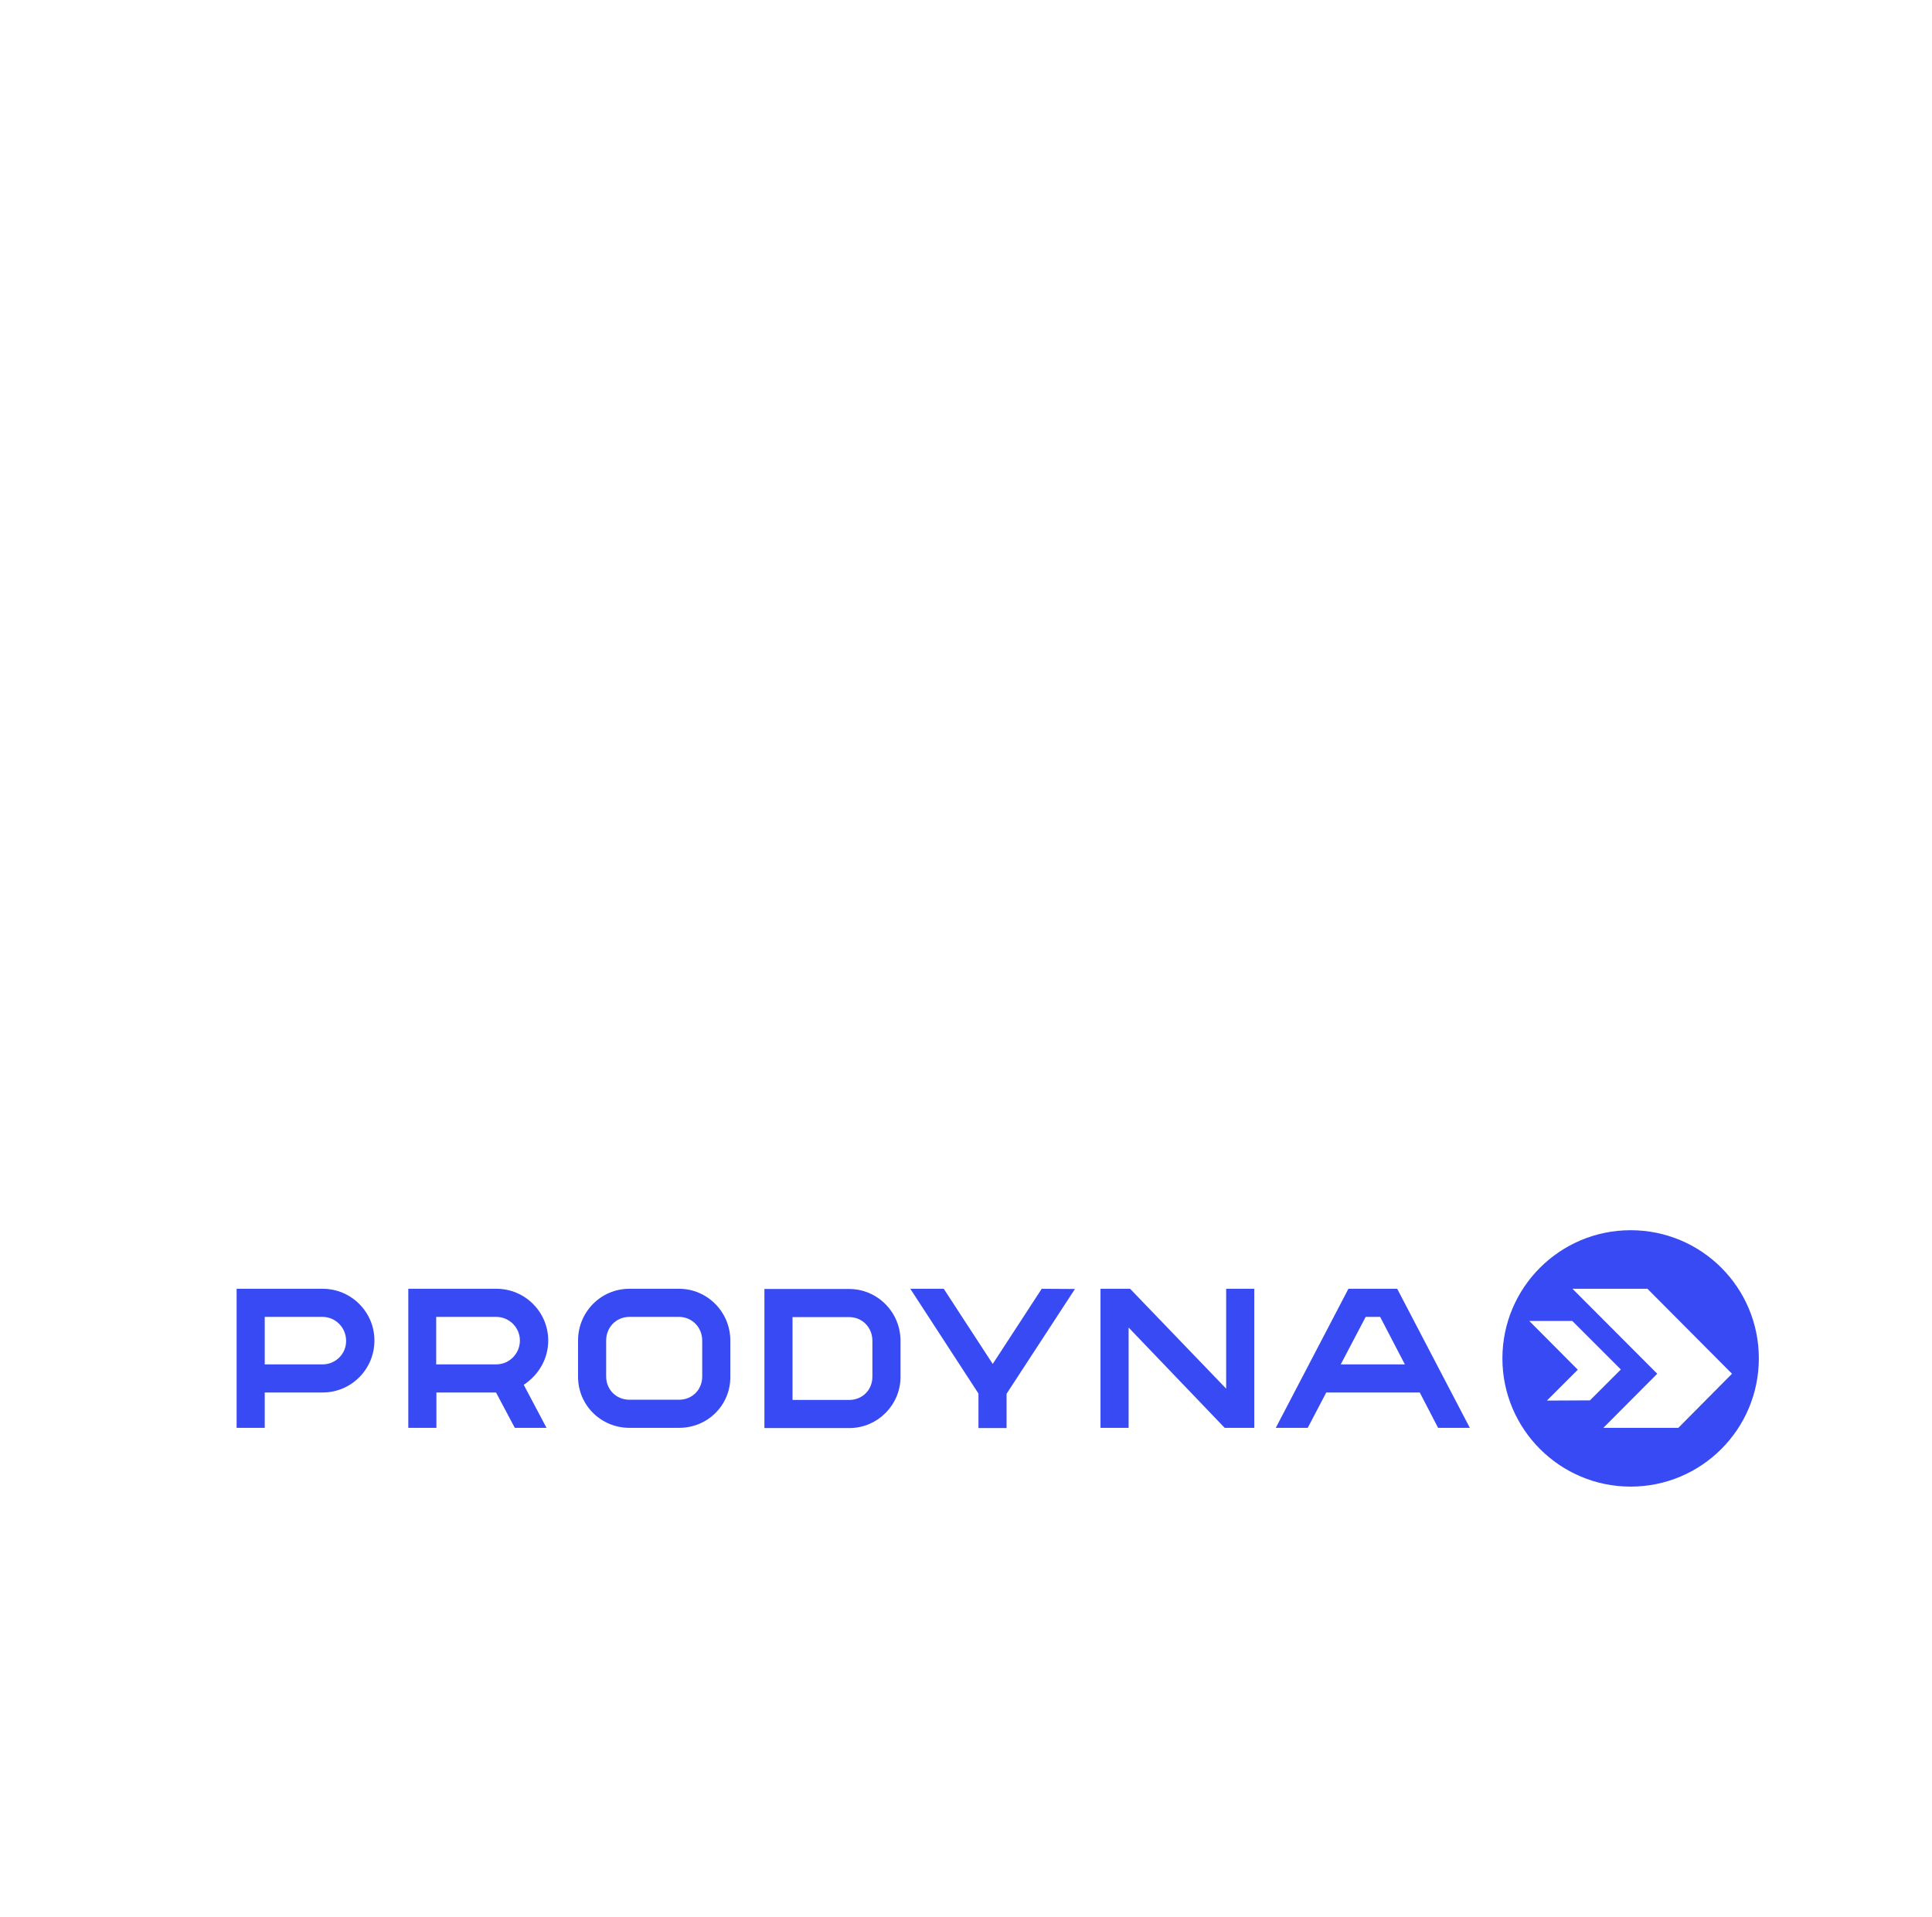
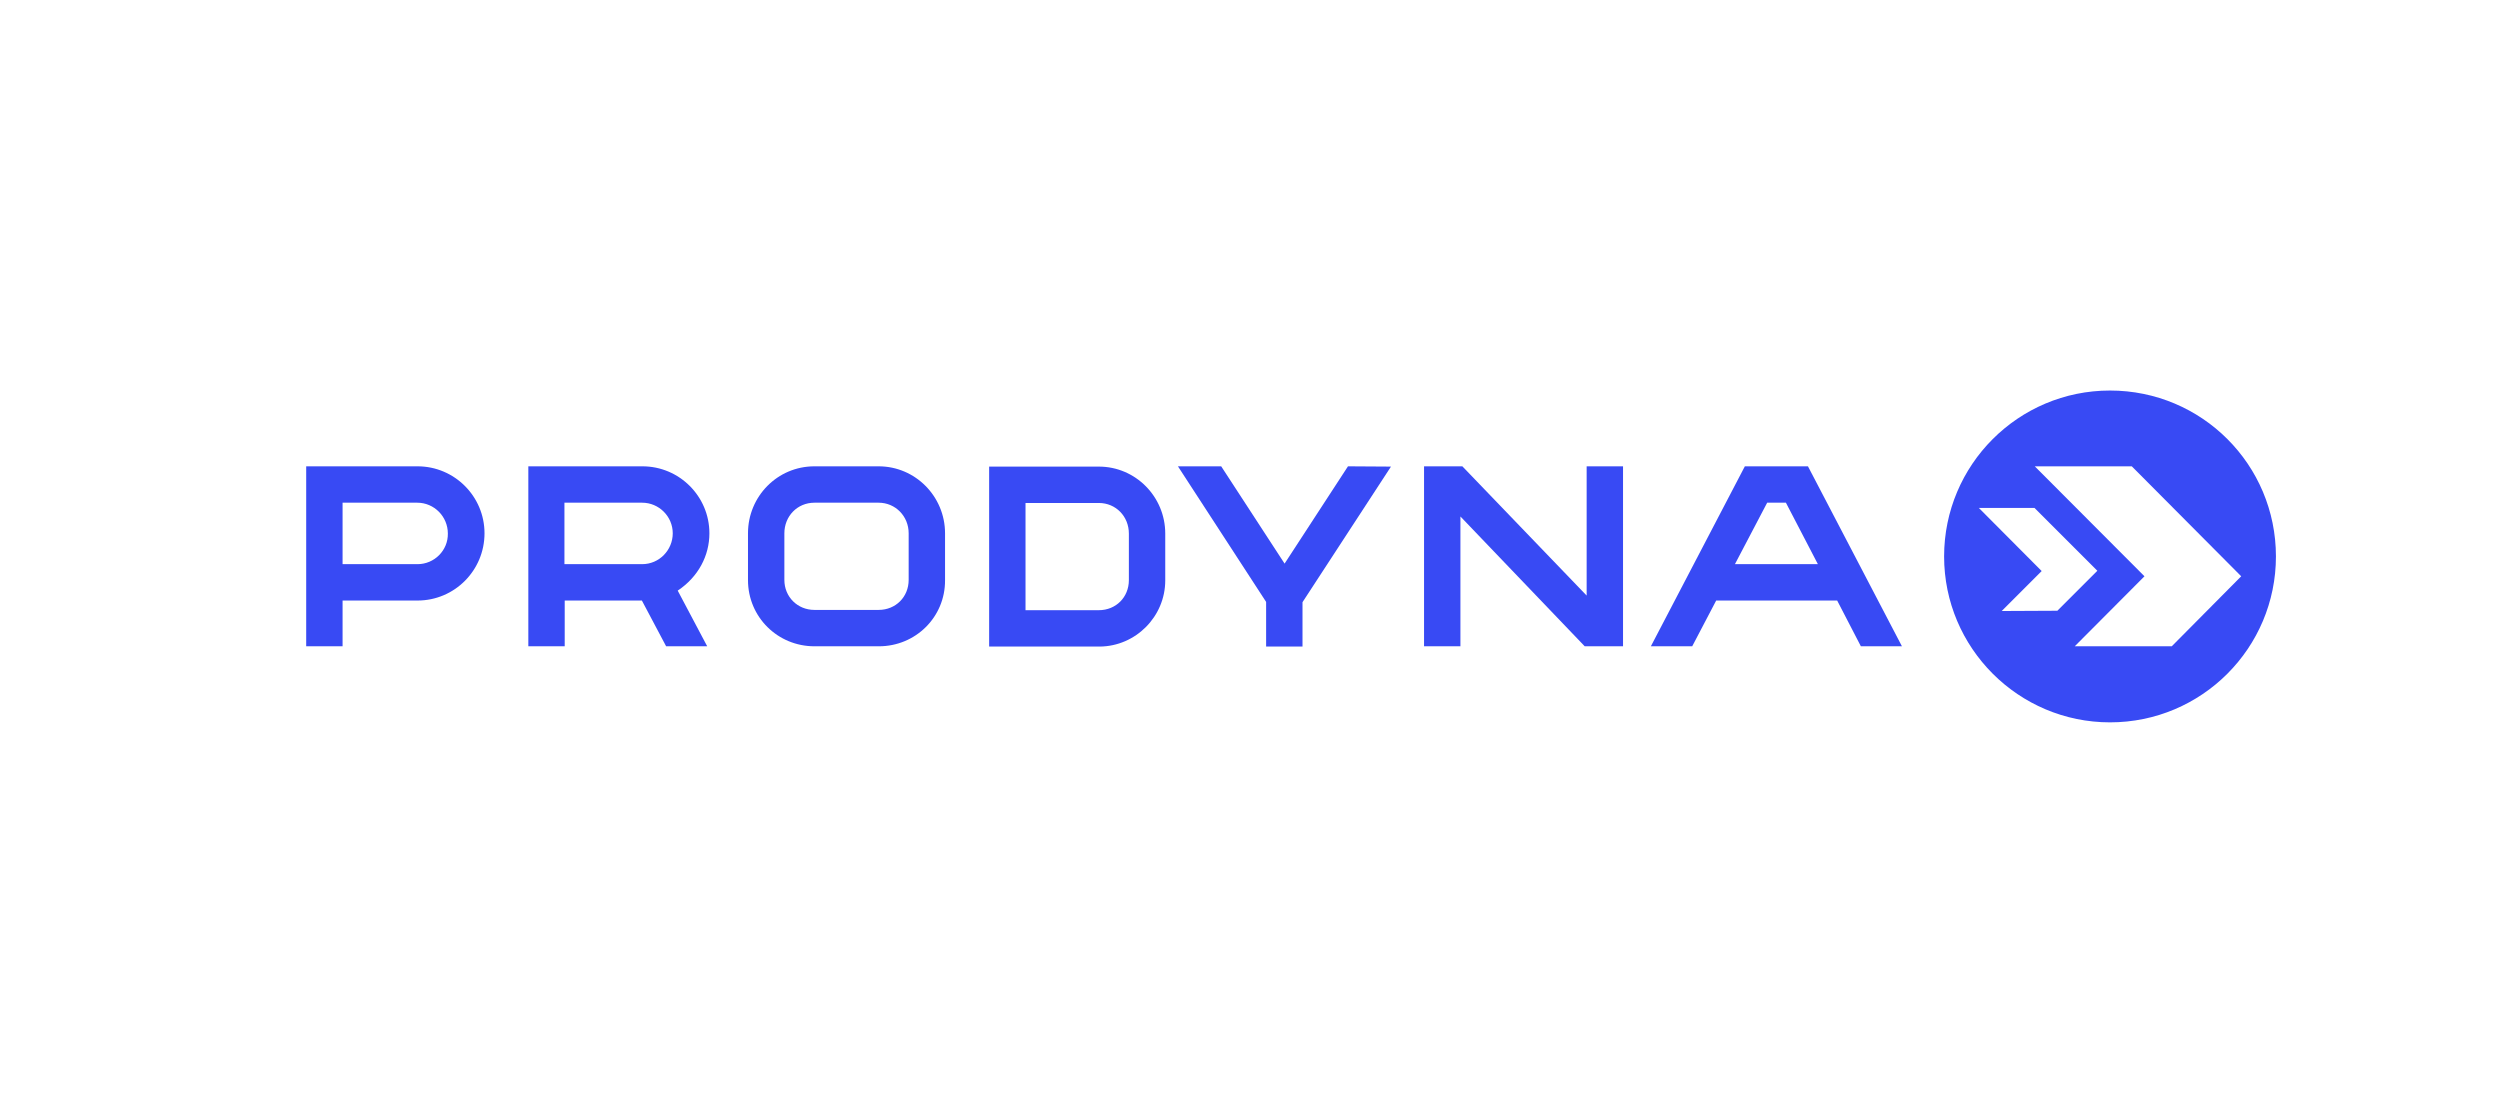
- <svg xmlns="http://www.w3.org/2000/svg" enable-background="new 0 0 907.1 900" viewBox="0 0 907.1 900">
+ <svg xmlns="http://www.w3.org/2000/svg" enable-background="new 0 0 907.1 400" viewBox="0 0 907.1 400">
  <clipPath id="a">
-     <path d="m111.1 577.7h714.8v120.4h-714.8z" />
+     <path d="m111.1 141.7h714.8v120.4h-714.8z" />
  </clipPath>
  <g clip-path="url(#a)" fill="#384af4">
-     <path d="m151.5 605.2h-40.4v65.3h13.2v-16.6h27.2c13.4 0 24.3-10.9 24.3-24.4 0-13.4-10.9-24.3-24.3-24.3m0 35.5h-27.2v-22.3h27.1c6.1 0 11.1 5 11.1 11.2.1 6.1-4.9 11.1-11 11.1" />
-     <path d="m233.1 605.2h-41.4v65.3h13.2v-16.6h28l8.8 16.6h14.9l-10.7-20.2c7.5-5 11.5-12.7 11.5-20.8 0-13.4-10.9-24.3-24.3-24.3m-.1 35.5h-28.2v-22.3h28.2c6.1 0 11.1 5 11.1 11.1s-4.9 11.2-11.1 11.2z" />
-     <path d="m342.9 646.5v-17c0-13.4-10.8-24.3-24.1-24.3h-23.3c-13.4 0-24.1 10.9-24.1 24.3v17c0 13.4 10.8 24 24.1 24h23.4c13.3 0 24.1-10.6 24-24m-13.2-.1c0 6.2-4.7 10.9-10.9 10.9h-23.3c-6.1 0-10.9-4.7-10.9-10.9v-16.9c0-6.2 4.7-11.1 10.9-11.1h23.3c6.1 0 10.9 4.9 10.9 11.1z" />
-     <path d="m422.8 646.6v-17c0-13.4-10.8-24.3-24.1-24.3h-39.8v65.3h40.1c13.1-.1 23.8-10.9 23.8-24m-13.2-.1c0 6.2-4.7 10.9-10.9 10.9h-26.6v-38.9h26.6c6.2 0 10.9 4.9 10.9 11.1z" />
-     <path d="m489.1 605.2-23 35.3-23-35.3h-15.7l32 49.2v16.2h13.2v-16.1l32.1-49.2z" />
-     <path d="m575 670.5h13.9v-65.3h-13.2v46.9l-45.1-46.9h-13.9v65.3h13.2v-47.1z" />
-     <path d="m622.7 653.9h43.9l8.6 16.6h14.9l-34.1-65.3h-22.9l-34.1 65.3h15zm18.5-35.5h6.8l11.6 22.3h-30.1z" />
-     <path d="m765.6 577.7c-33.3 0-60.2 27-60.2 60.2s27 60.2 60.2 60.2c33.3 0 60.2-27 60.2-60.2 0-33.3-26.9-60.2-60.2-60.2m-39.3 80 14.5-14.5-22.8-22.9h20.2l22.8 22.8-14.5 14.5zm61.7 12.8h-35.2l25.3-25.4-39.8-39.9h35.2l39.7 39.9z" />
+     <path d="m151.5 169.2h-40.4v65.3h13.2v-16.6h27.2c13.4 0 24.3-10.9 24.3-24.4 0-13.4-10.9-24.3-24.3-24.3m0 35.5h-27.2v-22.3h27.1c6.1 0 11.1 5 11.1 11.2.1 6.1-4.9 11.1-11 11.1" />
+     <path d="m233.1 169.2h-41.4v65.3h13.2v-16.6h28l8.8 16.6h14.9l-10.7-20.2c7.5-5 11.5-12.7 11.5-20.8 0-13.4-10.9-24.3-24.3-24.3m-.1 35.5h-28.2v-22.3h28.2c6.1 0 11.1 5 11.1 11.1s-4.9 11.2-11.1 11.2z" />
+     <path d="m342.9 210.5v-17c0-13.4-10.8-24.3-24.1-24.3h-23.3c-13.4 0-24.1 10.9-24.1 24.3v17c0 13.4 10.8 24 24.1 24h23.4c13.3 0 24.1-10.6 24-24m-13.2-.1c0 6.2-4.7 10.9-10.9 10.9h-23.3c-6.1 0-10.9-4.7-10.9-10.9v-16.9c0-6.2 4.7-11.1 10.9-11.1h23.3c6.1 0 10.9 4.9 10.9 11.1z" />
+     <path d="m422.8 210.6v-17c0-13.4-10.8-24.3-24.1-24.3h-39.8v65.3h40.1c13.1-.1 23.8-10.9 23.8-24m-13.2-.1c0 6.2-4.7 10.9-10.9 10.9h-26.6v-38.9h26.6c6.2 0 10.9 4.9 10.9 11.1z" />
+     <path d="m489.1 169.2-23 35.3-23-35.3h-15.7l32 49.2v16.2h13.2v-16.1l32.1-49.2z" />
+     <path d="m575 234.5h13.9v-65.3h-13.2v46.9l-45.1-46.9h-13.9v65.3h13.2v-47.1z" />
+     <path d="m622.7 217.9h43.9l8.6 16.6h14.9l-34.1-65.3h-22.9l-34.1 65.3h15zm18.5-35.5h6.8l11.6 22.3h-30.1z" />
+     <path d="m765.6 141.7c-33.3 0-60.2 27-60.2 60.2s27 60.2 60.2 60.2c33.3 0 60.2-27 60.2-60.2 0-33.3-26.9-60.2-60.2-60.2m-39.3 80 14.5-14.5-22.8-22.9h20.2l22.8 22.8-14.5 14.5zm61.7 12.8h-35.2l25.3-25.4-39.8-39.9h35.2l39.7 39.9z" />
  </g>
</svg>
